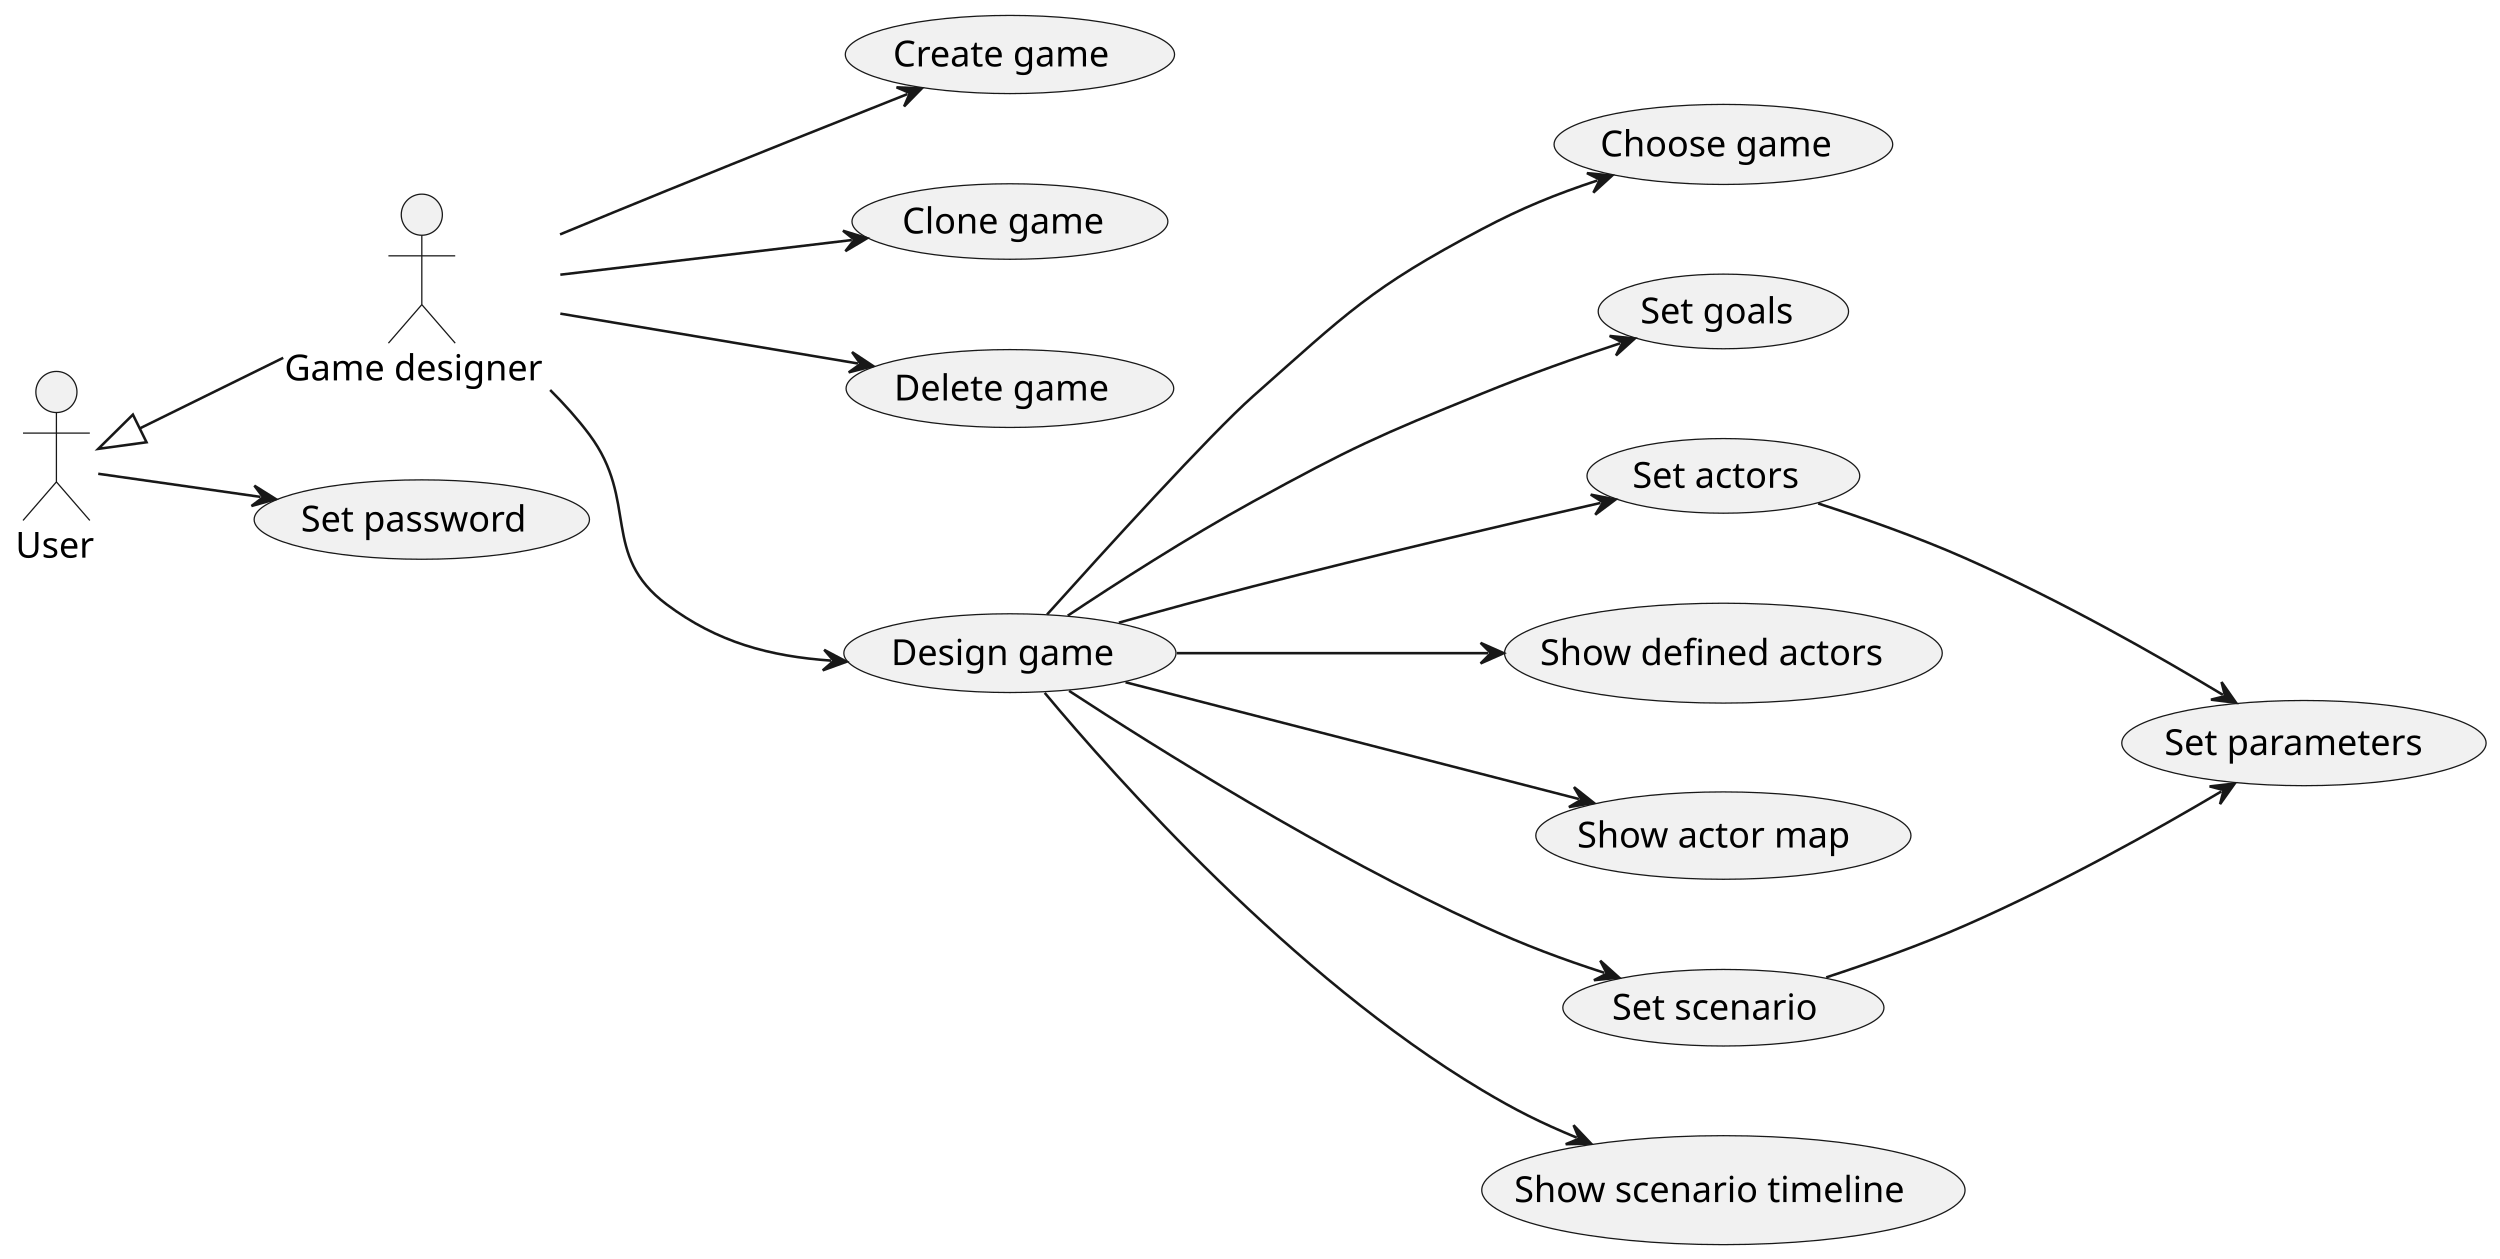
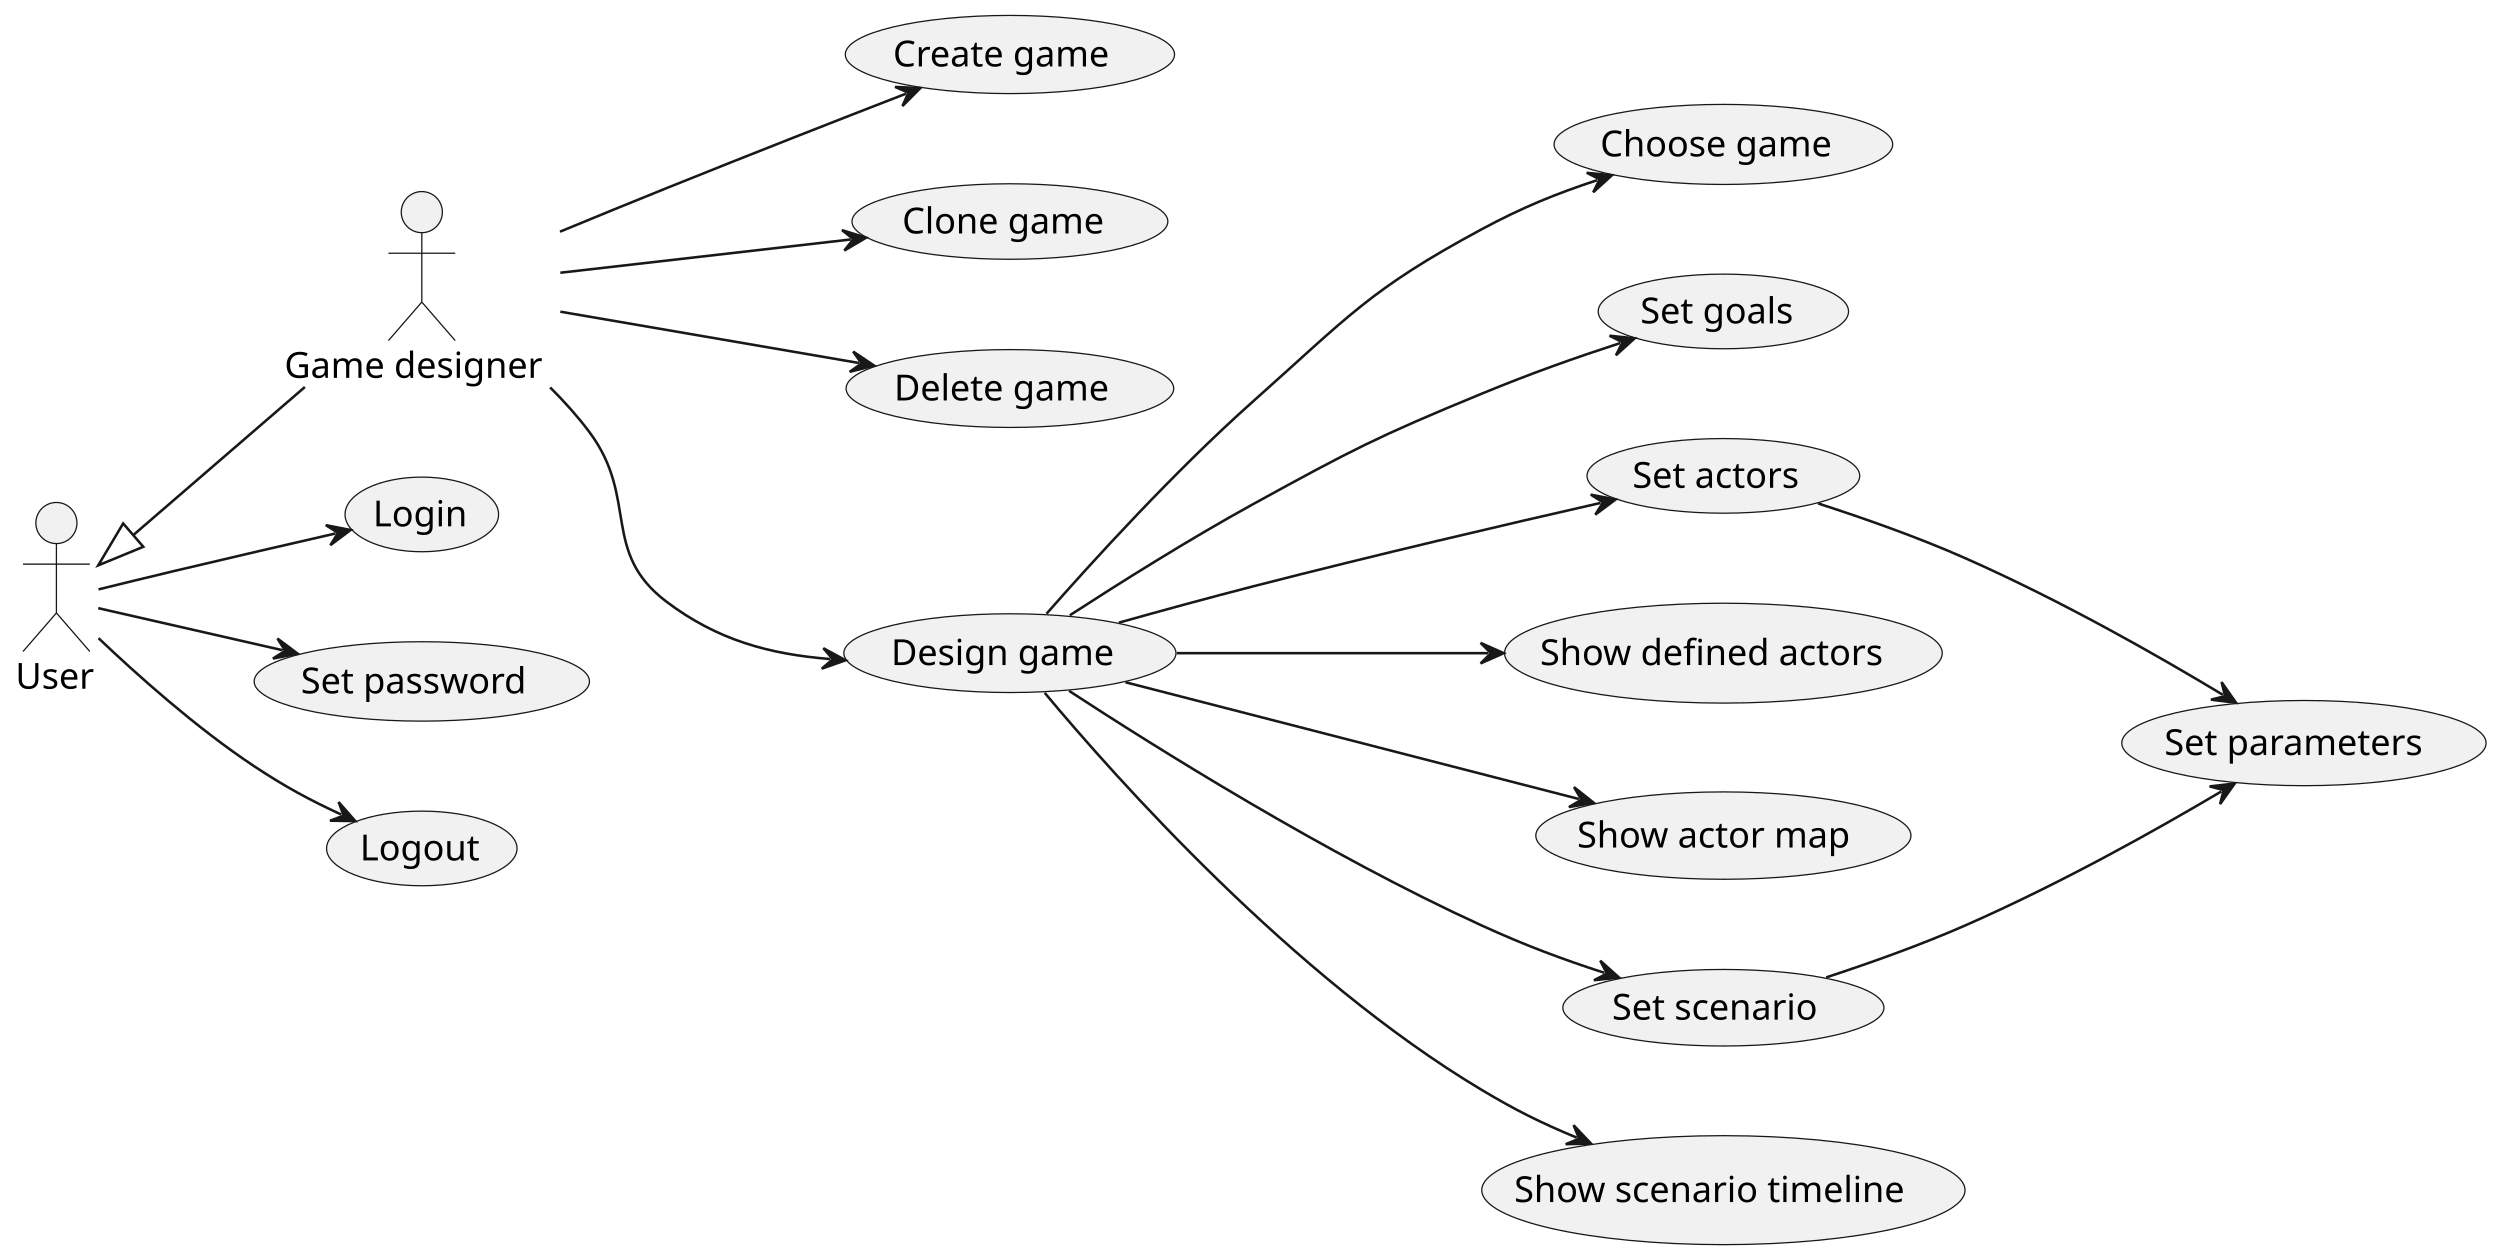
<svg xmlns="http://www.w3.org/2000/svg" contentStyleType="text/css" data-diagram-type="DESCRIPTION" height="490px" preserveAspectRatio="none" style="width:973px;height:490px;background:#FFFFFF;" version="1.1" viewBox="0 0 973 490" width="973px" zoomAndPan="magnify">
  <defs />
  <g>
    <g class="entity" data-entity="GD" data-source-line="3" data-uid="ent0002" id="entity_GD">
-       <ellipse cx="164.171" cy="83.56" fill="#F1F1F1" rx="8" ry="8" style="stroke:#181818;stroke-width:0.5;" />
-       <path d="M164.171,91.56 L164.171,118.56 M151.171,99.56 L177.171,99.56 M164.171,118.56 L151.171,133.56 M164.171,118.56 L177.171,133.56" fill="none" style="stroke:#181818;stroke-width:0.5;" />
-       <text fill="#000000" font-family="sans-serif" font-size="14" lengthAdjust="spacing" textLength="106.941" x="110.7" y="148.055">Game designer</text>
+       <ellipse cx="164.171" cy="82.56" fill="#F1F1F1" rx="8" ry="8" style="stroke:#181818;stroke-width:0.5;" />
+       <path d="M164.171,90.56 L164.171,117.56 M151.171,98.56 L177.171,98.56 M164.171,117.56 L151.171,132.56 M164.171,117.56 L177.171,132.56" fill="none" style="stroke:#181818;stroke-width:0.5;" />
+       <text fill="#000000" font-family="sans-serif" font-size="14" lengthAdjust="spacing" textLength="106.941" x="110.7" y="147.055">Game designer</text>
    </g>
    <g class="entity" data-entity="User" data-source-line="4" data-uid="ent0003" id="entity_User">
-       <ellipse cx="21.955" cy="152.56" fill="#F1F1F1" rx="8" ry="8" style="stroke:#181818;stroke-width:0.5;" />
-       <path d="M21.955,160.56 L21.955,187.56 M8.955,168.56 L34.955,168.56 M21.955,187.56 L8.955,202.56 M21.955,187.56 L34.955,202.56" fill="none" style="stroke:#181818;stroke-width:0.5;" />
-       <text fill="#000000" font-family="sans-serif" font-size="14" lengthAdjust="spacing" textLength="31.91" x="6" y="217.055">User</text>
+       <ellipse cx="21.955" cy="203.56" fill="#F1F1F1" rx="8" ry="8" style="stroke:#181818;stroke-width:0.5;" />
+       <path d="M21.955,211.56 L21.955,238.56 M8.955,219.56 L34.955,219.56 M21.955,238.56 L8.955,253.56 M21.955,238.56 L34.955,253.56" fill="none" style="stroke:#181818;stroke-width:0.5;" />
+       <text fill="#000000" font-family="sans-serif" font-size="14" lengthAdjust="spacing" textLength="31.91" x="6" y="268.055">User</text>
    </g>
-     <g class="entity" data-entity="Set password" data-source-line="5" data-uid="ent0005" id="entity_Set password">
-       <ellipse cx="164.168" cy="202.212" fill="#F1F1F1" rx="65.258" ry="15.452" style="stroke:#181818;stroke-width:0.5;" />
-       <text fill="#000000" font-family="sans-serif" font-size="14" lengthAdjust="spacing" textLength="94.151" x="117.092" y="206.86">Set password</text>
+     <g class="entity" data-entity="Login" data-source-line="6" data-uid="ent0005" id="entity_Login">
+       <ellipse cx="164.17" cy="200.214" fill="#F1F1F1" rx="29.88" ry="14.524" style="stroke:#181818;stroke-width:0.5;" />
+       <text fill="#000000" font-family="sans-serif" font-size="14" lengthAdjust="spacing" textLength="38.015" x="145.163" y="204.862">Login</text>
    </g>
-     <g class="entity" data-entity="Create game" data-source-line="7" data-uid="ent0007" id="entity_Create game">
+     <g class="entity" data-entity="Set password" data-source-line="7" data-uid="ent0007" id="entity_Set password">
+       <ellipse cx="164.168" cy="265.212" fill="#F1F1F1" rx="65.258" ry="15.452" style="stroke:#181818;stroke-width:0.5;" />
+       <text fill="#000000" font-family="sans-serif" font-size="14" lengthAdjust="spacing" textLength="94.151" x="117.092" y="269.86">Set password</text>
+     </g>
+     <g class="entity" data-entity="Logout" data-source-line="8" data-uid="ent0009" id="entity_Logout">
+       <ellipse cx="164.168" cy="330.214" fill="#F1F1F1" rx="37.068" ry="14.524" style="stroke:#181818;stroke-width:0.5;" />
+       <text fill="#000000" font-family="sans-serif" font-size="14" lengthAdjust="spacing" textLength="48.18" x="140.078" y="334.862">Logout</text>
+     </g>
+     <g class="entity" data-entity="Create game" data-source-line="10" data-uid="ent0011" id="entity_Create game">
      <ellipse cx="393.063" cy="21.215" fill="#F1F1F1" rx="64.073" ry="15.214" style="stroke:#181818;stroke-width:0.5;" />
      <text fill="#000000" font-family="sans-serif" font-size="14" lengthAdjust="spacing" textLength="90.993" x="347.566" y="25.863">Create game</text>
    </g>
-     <g class="entity" data-entity="Clone game" data-source-line="9" data-uid="ent0009" id="entity_Clone game">
+     <g class="entity" data-entity="Clone game" data-source-line="12" data-uid="ent0013" id="entity_Clone game">
      <ellipse cx="393.063" cy="86.215" fill="#F1F1F1" rx="61.473" ry="14.694" style="stroke:#181818;stroke-width:0.5;" />
      <text fill="#000000" font-family="sans-serif" font-size="14" lengthAdjust="spacing" textLength="83.884" x="351.121" y="90.863">Clone game</text>
    </g>
-     <g class="entity" data-entity="Delete game" data-source-line="10" data-uid="ent0011" id="entity_Delete game">
+     <g class="entity" data-entity="Delete game" data-source-line="13" data-uid="ent0015" id="entity_Delete game">
      <ellipse cx="393.055" cy="151.213" fill="#F1F1F1" rx="63.765" ry="15.153" style="stroke:#181818;stroke-width:0.5;" />
      <text fill="#000000" font-family="sans-serif" font-size="14" lengthAdjust="spacing" textLength="90.166" x="347.972" y="155.862">Delete game</text>
    </g>
-     <g class="entity" data-entity="Design game" data-source-line="12" data-uid="ent0013" id="entity_Design game">
+     <g class="entity" data-entity="Design game" data-source-line="15" data-uid="ent0017" id="entity_Design game">
      <ellipse cx="393.057" cy="254.208" fill="#F1F1F1" rx="64.637" ry="15.328" style="stroke:#181818;stroke-width:0.5;" />
      <text fill="#000000" font-family="sans-serif" font-size="14" lengthAdjust="spacing" textLength="92.504" x="346.805" y="258.856">Design game</text>
    </g>
-     <g class="entity" data-entity="Choose game" data-source-line="13" data-uid="ent0015" id="entity_Choose game">
+     <g class="entity" data-entity="Choose game" data-source-line="16" data-uid="ent0019" id="entity_Choose game">
      <ellipse cx="670.744" cy="56.211" fill="#F1F1F1" rx="65.904" ry="15.581" style="stroke:#181818;stroke-width:0.5;" />
      <text fill="#000000" font-family="sans-serif" font-size="14" lengthAdjust="spacing" textLength="95.853" x="622.817" y="60.859">Choose game</text>
    </g>
-     <g class="entity" data-entity="Set goals" data-source-line="14" data-uid="ent0017" id="entity_Set goals">
+     <g class="entity" data-entity="Set goals" data-source-line="17" data-uid="ent0021" id="entity_Set goals">
      <ellipse cx="670.737" cy="121.214" fill="#F1F1F1" rx="48.718" ry="14.524" style="stroke:#181818;stroke-width:0.5;" />
      <text fill="#000000" font-family="sans-serif" font-size="14" lengthAdjust="spacing" textLength="64.654" x="638.41" y="125.862">Set goals</text>
    </g>
-     <g class="entity" data-entity="Set actors" data-source-line="15" data-uid="ent0019" id="entity_Set actors">
+     <g class="entity" data-entity="Set actors" data-source-line="18" data-uid="ent0023" id="entity_Set actors">
      <ellipse cx="670.737" cy="185.214" fill="#F1F1F1" rx="53.078" ry="14.524" style="stroke:#181818;stroke-width:0.5;" />
      <text fill="#000000" font-family="sans-serif" font-size="14" lengthAdjust="spacing" textLength="70.82" x="635.327" y="189.862">Set actors</text>
    </g>
-     <g class="entity" data-entity="Show defined actors" data-source-line="16" data-uid="ent0021" id="entity_Show defined actors">
+     <g class="entity" data-entity="Show defined actors" data-source-line="19" data-uid="ent0025" id="entity_Show defined actors">
      <ellipse cx="670.744" cy="254.207" fill="#F1F1F1" rx="85.184" ry="19.437" style="stroke:#181818;stroke-width:0.5;" />
      <text fill="#000000" font-family="sans-serif" font-size="14" lengthAdjust="spacing" textLength="142.748" x="599.37" y="258.855">Show defined actors</text>
    </g>
-     <g class="entity" data-entity="Show actor map" data-source-line="17" data-uid="ent0023" id="entity_Show actor map">
+     <g class="entity" data-entity="Show actor map" data-source-line="20" data-uid="ent0027" id="entity_Show actor map">
      <ellipse cx="670.739" cy="325.212" fill="#F1F1F1" rx="73.009" ry="17.002" style="stroke:#181818;stroke-width:0.5;" />
      <text fill="#000000" font-family="sans-serif" font-size="14" lengthAdjust="spacing" textLength="113.866" x="613.806" y="329.86">Show actor map</text>
    </g>
-     <g class="entity" data-entity="Set scenario" data-source-line="18" data-uid="ent0025" id="entity_Set scenario">
+     <g class="entity" data-entity="Set scenario" data-source-line="21" data-uid="ent0029" id="entity_Set scenario">
      <ellipse cx="670.743" cy="392.209" fill="#F1F1F1" rx="62.493" ry="14.899" style="stroke:#181818;stroke-width:0.5;" />
      <text fill="#000000" font-family="sans-serif" font-size="14" lengthAdjust="spacing" textLength="86.707" x="627.39" y="396.857">Set scenario</text>
    </g>
-     <g class="entity" data-entity="Show scenario timeline" data-source-line="19" data-uid="ent0027" id="entity_Show scenario timeline">
+     <g class="entity" data-entity="Show scenario timeline" data-source-line="22" data-uid="ent0031" id="entity_Show scenario timeline">
      <ellipse cx="670.744" cy="463.209" fill="#F1F1F1" rx="94.044" ry="21.209" style="stroke:#181818;stroke-width:0.5;" />
      <text fill="#000000" font-family="sans-serif" font-size="14" lengthAdjust="spacing" textLength="162.839" x="589.325" y="467.857">Show scenario timeline</text>
    </g>
-     <g class="entity" data-entity="Set parameters" data-source-line="20" data-uid="ent0029" id="entity_Set parameters">
+     <g class="entity" data-entity="Set parameters" data-source-line="23" data-uid="ent0033" id="entity_Set parameters">
      <ellipse cx="896.693" cy="289.211" fill="#F1F1F1" rx="70.903" ry="16.581" style="stroke:#181818;stroke-width:0.5;" />
      <text fill="#000000" font-family="sans-serif" font-size="14" lengthAdjust="spacing" textLength="108.644" x="842.371" y="293.859">Set parameters</text>
    </g>
    <g class="link" data-entity-1="User" data-entity-2="GD" data-source-line="4" data-uid="lnk4" id="link_User_GD">
-       <path d="M54.378,166.748 C71.618,158.258 84.49,151.93 110.23,139.26" fill="none" id="User-backto-GD" style="stroke:#181818;stroke-width:1;" />
-       <polygon fill="none" points="38.23,174.7,57.029,172.13,51.727,161.365,38.23,174.7" style="stroke:#181818;stroke-width:1;" />
+       <path d="M51.855,208.268 C71.015,191.728 91.09,174.41 118.66,150.62" fill="none" id="User-backto-GD" style="stroke:#181818;stroke-width:1;" />
+       <polygon fill="none" points="38.23,220.03,55.776,212.81,47.935,203.726,38.23,220.03" style="stroke:#181818;stroke-width:1;" />
    </g>
-     <g class="link" data-entity-1="User" data-entity-2="Set password" data-source-line="5" data-uid="lnk6" id="link_User_Set password">
-       <path d="M38.23,184.39 C54.84,186.76 76.42,189.832 101.41,193.401" fill="none" id="User-to-Set password" style="stroke:#181818;stroke-width:1;" />
-       <polygon fill="#181818" points="107.35,194.25,99.006,189.017,102.4,193.543,97.875,196.937,107.35,194.25" style="stroke:#181818;stroke-width:1;" />
+     <g class="link" data-entity-1="User" data-entity-2="Login" data-source-line="6" data-uid="lnk6" id="link_User_Login">
+       <path d="M38.34,229.39 C47.02,227.25 58.06,224.55 67.91,222.21 C91.03,216.71 111.501,211.988 130.611,207.618" fill="none" id="User-to-Login" style="stroke:#181818;stroke-width:1;" />
+       <polygon fill="#181818" points="136.46,206.28,126.795,204.387,131.586,207.395,128.578,212.186,136.46,206.28" style="stroke:#181818;stroke-width:1;" />
    </g>
-     <g class="link" data-entity-1="GD" data-entity-2="Create game" data-source-line="7" data-uid="lnk8" id="link_GD_Create game">
-       <path d="M217.97,91.23 C231.47,85.65 245.97,79.68 259.43,74.21 C293.19,60.48 326.343,47.252 353.193,36.602" fill="none" id="GD-to-Create game" style="stroke:#181818;stroke-width:1;" />
-       <polygon fill="#181818" points="358.77,34.39,348.929,33.99,354.122,36.233,351.879,41.426,358.77,34.39" style="stroke:#181818;stroke-width:1;" />
+     <g class="link" data-entity-1="User" data-entity-2="Set password" data-source-line="7" data-uid="lnk8" id="link_User_Set password">
+       <path d="M38.23,236.7 C56.75,240.92 83.011,246.914 110.031,253.084" fill="none" id="User-to-Set password" style="stroke:#181818;stroke-width:1;" />
+       <polygon fill="#181818" points="115.88,254.42,107.996,248.517,111.005,253.307,106.215,256.316,115.88,254.42" style="stroke:#181818;stroke-width:1;" />
    </g>
-     <g class="link" data-entity-1="GD" data-entity-2="Clone game" data-source-line="9" data-uid="lnk10" id="link_GD_Clone game">
-       <path d="M218.08,106.91 C253.96,102.65 295.302,97.729 331.532,93.419" fill="none" id="GD-to-Clone game" style="stroke:#181818;stroke-width:1;" />
-       <polygon fill="#181818" points="337.49,92.71,328.08,89.801,332.525,93.301,329.026,97.745,337.49,92.71" style="stroke:#181818;stroke-width:1;" />
+     <g class="link" data-entity-1="User" data-entity-2="Logout" data-source-line="8" data-uid="lnk10" id="link_User_Logout">
+       <path d="M38.34,248.37 C53.07,262.39 76.34,283.26 98.91,298.21 C111.28,306.4 120.585,311.37 132.835,317.04" fill="none" id="User-to-Logout" style="stroke:#181818;stroke-width:1;" />
+       <polygon fill="#181818" points="138.28,319.56,131.793,312.15,133.743,317.46,128.432,319.41,138.28,319.56" style="stroke:#181818;stroke-width:1;" />
    </g>
-     <g class="link" data-entity-1="GD" data-entity-2="Delete game" data-source-line="10" data-uid="lnk12" id="link_GD_Delete game">
-       <path d="M218.08,122.07 C254.74,128.21 297.423,135.358 333.933,141.478" fill="none" id="GD-to-Delete game" style="stroke:#181818;stroke-width:1;" />
-       <polygon fill="#181818" points="339.85,142.47,331.635,137.037,334.919,141.643,330.313,144.927,339.85,142.47" style="stroke:#181818;stroke-width:1;" />
+     <g class="link" data-entity-1="GD" data-entity-2="Create game" data-source-line="10" data-uid="lnk12" id="link_GD_Create game">
+       <path d="M217.94,90.17 C231.44,84.59 245.96,78.64 259.43,73.21 C292.92,59.72 325.756,46.87 352.596,36.46" fill="none" id="GD-to-Create game" style="stroke:#181818;stroke-width:1;" />
+       <polygon fill="#181818" points="358.19,34.29,348.353,33.815,353.528,36.098,351.245,41.274,358.19,34.29" style="stroke:#181818;stroke-width:1;" />
    </g>
-     <g class="link" data-entity-1="GD" data-entity-2="Design game" data-source-line="12" data-uid="lnk14" id="link_GD_Design game">
-       <path d="M214.12,151.79 C219.65,157.3 224.92,163.16 229.43,169.21 C248.68,195.05 233.64,215.89 259.43,235.21 C279.25,250.07 299.545,255.428 323.485,257.118" fill="none" id="GD-to-Design game" style="stroke:#181818;stroke-width:1;" />
-       <polygon fill="#181818" points="329.47,257.54,320.774,252.916,324.482,257.188,320.211,260.896,329.47,257.54" style="stroke:#181818;stroke-width:1;" />
-       <text fill="#000000" font-family="sans-serif" font-size="13" lengthAdjust="spacing" textLength="37.191" x="260.43" y="156.277">         </text>
-       <text fill="#000000" font-family="sans-serif" font-size="13" lengthAdjust="spacing" textLength="4.132" x="276.959" y="171.41"> </text>
-       <text fill="#000000" font-family="sans-serif" font-size="13" lengthAdjust="spacing" textLength="4.132" x="276.959" y="186.542"> </text>
-       <text fill="#000000" font-family="sans-serif" font-size="13" lengthAdjust="spacing" textLength="4.132" x="276.959" y="201.675"> </text>
-       <text fill="#000000" font-family="sans-serif" font-size="13" lengthAdjust="spacing" textLength="4.132" x="276.959" y="216.808"> </text>
-       <text fill="#000000" font-family="sans-serif" font-size="13" lengthAdjust="spacing" textLength="4.132" x="276.959" y="231.941"> </text>
+     <g class="link" data-entity-1="GD" data-entity-2="Clone game" data-source-line="12" data-uid="lnk14" id="link_GD_Clone game">
+       <path d="M218.08,106.15 C253.83,102.05 294.959,97.344 331.129,93.194" fill="none" id="GD-to-Clone game" style="stroke:#181818;stroke-width:1;" />
+       <polygon fill="#181818" points="337.09,92.51,327.693,89.562,332.123,93.08,328.605,97.51,337.09,92.51" style="stroke:#181818;stroke-width:1;" />
    </g>
-     <g class="link" data-entity-1="Design game" data-entity-2="Choose game" data-source-line="13" data-uid="lnk16" id="link_Design game_Choose game">
-       <path d="M407.52,239.16 C429.21,215.02 471.14,168.87 487.7,154.21 C524.38,121.75 533.39,112.08 576.7,89.21 C592.61,80.81 605.436,75.64 621.736,70.23" fill="none" id="Design game-to-Choose game" style="stroke:#181818;stroke-width:1;" />
-       <polygon fill="#181818" points="627.43,68.34,617.628,67.379,622.684,69.915,620.148,74.971,627.43,68.34" style="stroke:#181818;stroke-width:1;" />
-       <text fill="#000000" font-family="sans-serif" font-size="13" lengthAdjust="spacing" textLength="57.852" x="488.7" y="103.277">              </text>
+     <g class="link" data-entity-1="GD" data-entity-2="Delete game" data-source-line="13" data-uid="lnk16" id="link_GD_Delete game">
+       <path d="M218.08,121.31 C254.88,127.63 297.777,135.004 334.327,141.284" fill="none" id="GD-to-Delete game" style="stroke:#181818;stroke-width:1;" />
+       <polygon fill="#181818" points="340.24,142.3,332.047,136.834,335.312,141.453,330.693,144.718,340.24,142.3" style="stroke:#181818;stroke-width:1;" />
    </g>
-     <g class="link" data-entity-1="Design game" data-entity-2="Set goals" data-source-line="14" data-uid="lnk18" id="link_Design game_Set goals">
-       <path d="M415.56,239.62 C434.25,227.18 462.26,209.16 487.7,195.21 C526.05,174.18 536.18,169.68 576.7,153.21 C596.17,145.3 612.699,139.47 630.559,133.611" fill="none" id="Design game-to-Set goals" style="stroke:#181818;stroke-width:1;" />
-       <polygon fill="#181818" points="636.26,131.74,626.462,130.745,631.509,133.299,628.956,138.346,636.26,131.74" style="stroke:#181818;stroke-width:1;" />
+     <g class="link" data-entity-1="GD" data-entity-2="Design game" data-source-line="15" data-uid="lnk18" id="link_GD_Design game">
+       <path d="M214.12,150.79 C219.65,156.3 224.92,162.16 229.43,168.21 C248.68,194.05 233.71,214.79 259.43,234.21 C279.12,249.09 299.269,254.603 323.119,256.503" fill="none" id="GD-to-Design game" style="stroke:#181818;stroke-width:1;" />
+       <polygon fill="#181818" points="329.1,256.98,320.446,252.278,324.116,256.583,319.811,260.253,329.1,256.98" style="stroke:#181818;stroke-width:1;" />
+       <text fill="#000000" font-family="sans-serif" font-size="13" lengthAdjust="spacing" textLength="37.191" x="260.43" y="155.277">         </text>
+       <text fill="#000000" font-family="sans-serif" font-size="13" lengthAdjust="spacing" textLength="4.132" x="276.959" y="170.41"> </text>
+       <text fill="#000000" font-family="sans-serif" font-size="13" lengthAdjust="spacing" textLength="4.132" x="276.959" y="185.542"> </text>
+       <text fill="#000000" font-family="sans-serif" font-size="13" lengthAdjust="spacing" textLength="4.132" x="276.959" y="200.675"> </text>
+       <text fill="#000000" font-family="sans-serif" font-size="13" lengthAdjust="spacing" textLength="4.132" x="276.959" y="215.808"> </text>
+       <text fill="#000000" font-family="sans-serif" font-size="13" lengthAdjust="spacing" textLength="4.132" x="276.959" y="230.941"> </text>
    </g>
-     <g class="link" data-entity-1="Design game" data-entity-2="Set actors" data-source-line="15" data-uid="lnk20" id="link_Design game_Set actors">
+     <g class="link" data-entity-1="Design game" data-entity-2="Choose game" data-source-line="16" data-uid="lnk20" id="link_Design game_Choose game">
+       <path d="M407.31,238.86 C424.84,218.91 457.1,183.42 487.7,156.21 C524.7,123.31 533.09,112.65 576.7,89.21 C592.55,80.69 605.353,75.493 621.663,70.103" fill="none" id="Design game-to-Choose game" style="stroke:#181818;stroke-width:1;" />
+       <polygon fill="#181818" points="627.36,68.22,617.559,67.246,622.612,69.789,620.07,74.842,627.36,68.22" style="stroke:#181818;stroke-width:1;" />
+       <text fill="#000000" font-family="sans-serif" font-size="13" lengthAdjust="spacing" textLength="57.852" x="488.7" y="104.277">              </text>
+     </g>
+     <g class="link" data-entity-1="Design game" data-entity-2="Set goals" data-source-line="17" data-uid="lnk22" id="link_Design game_Set goals">
+       <path d="M416.38,239.47 C435.1,227.33 462.73,209.93 487.7,196.21 C526.2,175.06 536.08,169.94 576.7,153.21 C596.13,145.21 612.667,139.375 630.527,133.535" fill="none" id="Design game-to-Set goals" style="stroke:#181818;stroke-width:1;" />
+       <polygon fill="#181818" points="636.23,131.67,626.433,130.665,631.478,133.224,628.919,138.269,636.23,131.67" style="stroke:#181818;stroke-width:1;" />
+     </g>
+     <g class="link" data-entity-1="Design game" data-entity-2="Set actors" data-source-line="18" data-uid="lnk24" id="link_Design game_Set actors">
      <path d="M435.46,242.34 C451.71,237.78 470.54,232.62 487.7,228.21 C535.98,215.81 585.96,204.151 622.929,195.741" fill="none" id="Design game-to-Set actors" style="stroke:#181818;stroke-width:1;" />
      <polygon fill="#181818" points="628.78,194.41,619.117,192.506,623.905,195.519,620.891,200.307,628.78,194.41" style="stroke:#181818;stroke-width:1;" />
    </g>
-     <g class="link" data-entity-1="Design game" data-entity-2="Show defined actors" data-source-line="16" data-uid="lnk22" id="link_Design game_Show defined actors">
+     <g class="link" data-entity-1="Design game" data-entity-2="Show defined actors" data-source-line="19" data-uid="lnk26" id="link_Design game_Show defined actors">
      <path d="M458,254.21 C495.86,254.21 538.27,254.21 579.25,254.21" fill="none" id="Design game-to-Show defined actors" style="stroke:#181818;stroke-width:1;" />
      <polygon fill="#181818" points="585.25,254.21,576.25,250.21,580.25,254.21,576.25,258.21,585.25,254.21" style="stroke:#181818;stroke-width:1;" />
    </g>
-     <g class="link" data-entity-1="Design game" data-entity-2="Show actor map" data-source-line="17" data-uid="lnk24" id="link_Design game_Show actor map">
+     <g class="link" data-entity-1="Design game" data-entity-2="Show actor map" data-source-line="20" data-uid="lnk28" id="link_Design game_Show actor map">
      <path d="M438.05,265.54 C487.76,278.34 562.669,297.634 614.519,310.984" fill="none" id="Design game-to-Show actor map" style="stroke:#181818;stroke-width:1;" />
      <polygon fill="#181818" points="620.33,312.48,612.612,306.362,615.488,311.233,610.617,314.11,620.33,312.48" style="stroke:#181818;stroke-width:1;" />
    </g>
-     <g class="link" data-entity-1="Design game" data-entity-2="Set scenario" data-source-line="18" data-uid="lnk26" id="link_Design game_Set scenario">
+     <g class="link" data-entity-1="Design game" data-entity-2="Set scenario" data-source-line="21" data-uid="lnk30" id="link_Design game_Set scenario">
      <path d="M416.09,268.89 C449.67,290.84 516.18,332.56 576.7,360.21 C593.79,368.02 607.663,373.177 624.443,378.627" fill="none" id="Design game-to-Set scenario" style="stroke:#181818;stroke-width:1;" />
      <polygon fill="#181818" points="630.15,380.48,622.826,373.896,625.394,378.935,620.355,381.504,630.15,380.48" style="stroke:#181818;stroke-width:1;" />
    </g>
-     <g class="link" data-entity-1="Design game" data-entity-2="Show scenario timeline" data-source-line="19" data-uid="lnk28" id="link_Design game_Show scenario timeline">
+     <g class="link" data-entity-1="Design game" data-entity-2="Show scenario timeline" data-source-line="22" data-uid="lnk32" id="link_Design game_Show scenario timeline">
      <path d="M406.6,269.66 C434.08,302.58 503.07,380.22 576.7,424.21 C589.93,432.12 599.519,436.899 613.679,442.779" fill="none" id="Design game-to-Show scenario timeline" style="stroke:#181818;stroke-width:1;" />
      <polygon fill="#181818" points="619.22,445.08,612.442,437.934,614.602,443.163,609.374,445.323,619.22,445.08" style="stroke:#181818;stroke-width:1;" />
    </g>
-     <g class="link" data-entity-1="Set scenario" data-entity-2="Set parameters" data-source-line="20" data-uid="lnk30" id="link_Set scenario_Set parameters">
+     <g class="link" data-entity-1="Set scenario" data-entity-2="Set parameters" data-source-line="23" data-uid="lnk34" id="link_Set scenario_Set parameters">
      <path d="M710.77,380.39 C727.63,374.87 747.43,367.84 764.79,360.21 C802.42,343.67 838.635,323.344 864.595,307.994" fill="none" id="Set scenario-to-Set parameters" style="stroke:#181818;stroke-width:1;" />
      <polygon fill="#181818" points="869.76,304.94,859.977,306.078,865.456,307.485,864.049,312.964,869.76,304.94" style="stroke:#181818;stroke-width:1;" />
    </g>
-     <g class="link" data-entity-1="Set actors" data-entity-2="Set parameters" data-source-line="21" data-uid="lnk31" id="link_Set actors_Set parameters">
+     <g class="link" data-entity-1="Set actors" data-entity-2="Set parameters" data-source-line="24" data-uid="lnk35" id="link_Set actors_Set parameters">
      <path d="M707.64,195.96 C725.15,201.61 746.36,209.05 764.79,217.21 C802.73,234.02 839.239,254.847 865.139,270.427" fill="none" id="Set actors-to-Set parameters" style="stroke:#181818;stroke-width:1;" />
      <polygon fill="#181818" points="870.28,273.52,864.63,265.453,865.995,270.943,860.506,272.308,870.28,273.52" style="stroke:#181818;stroke-width:1;" />
    </g>
  </g>
</svg>
